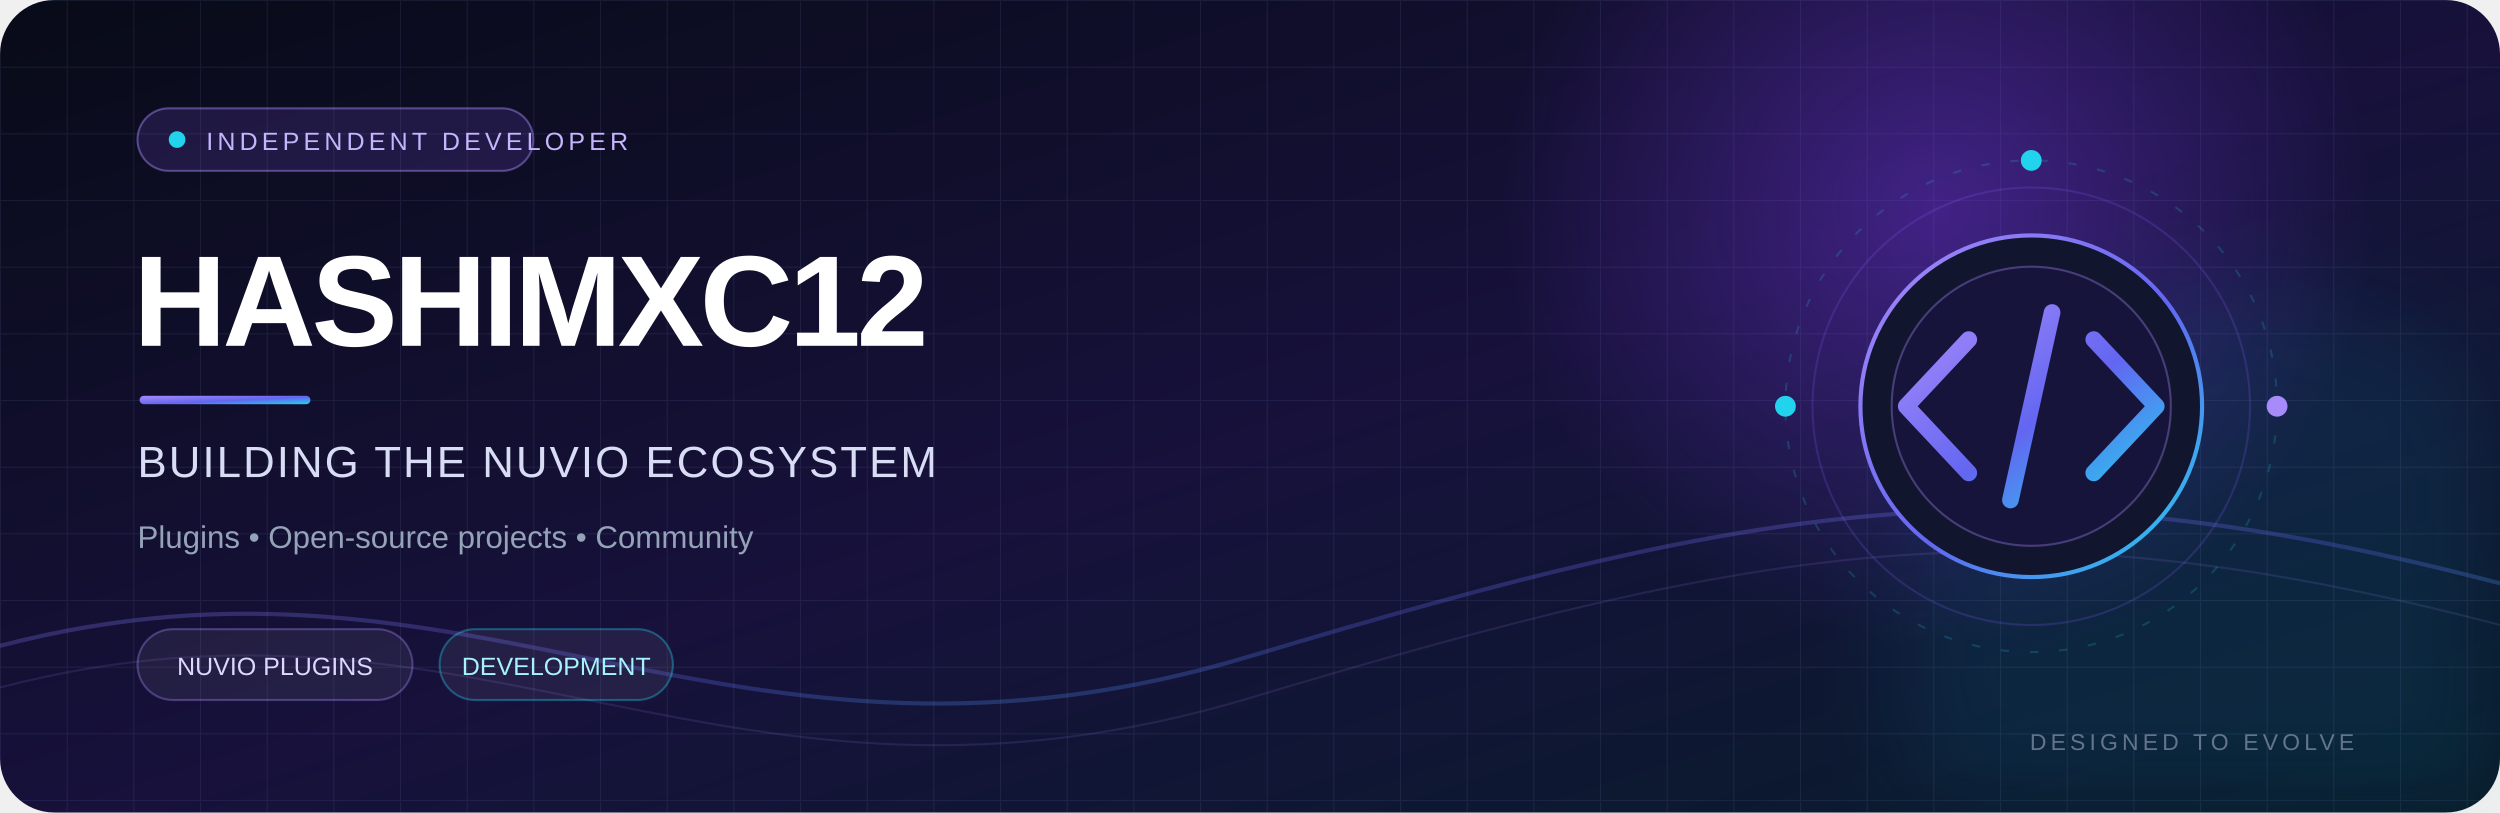
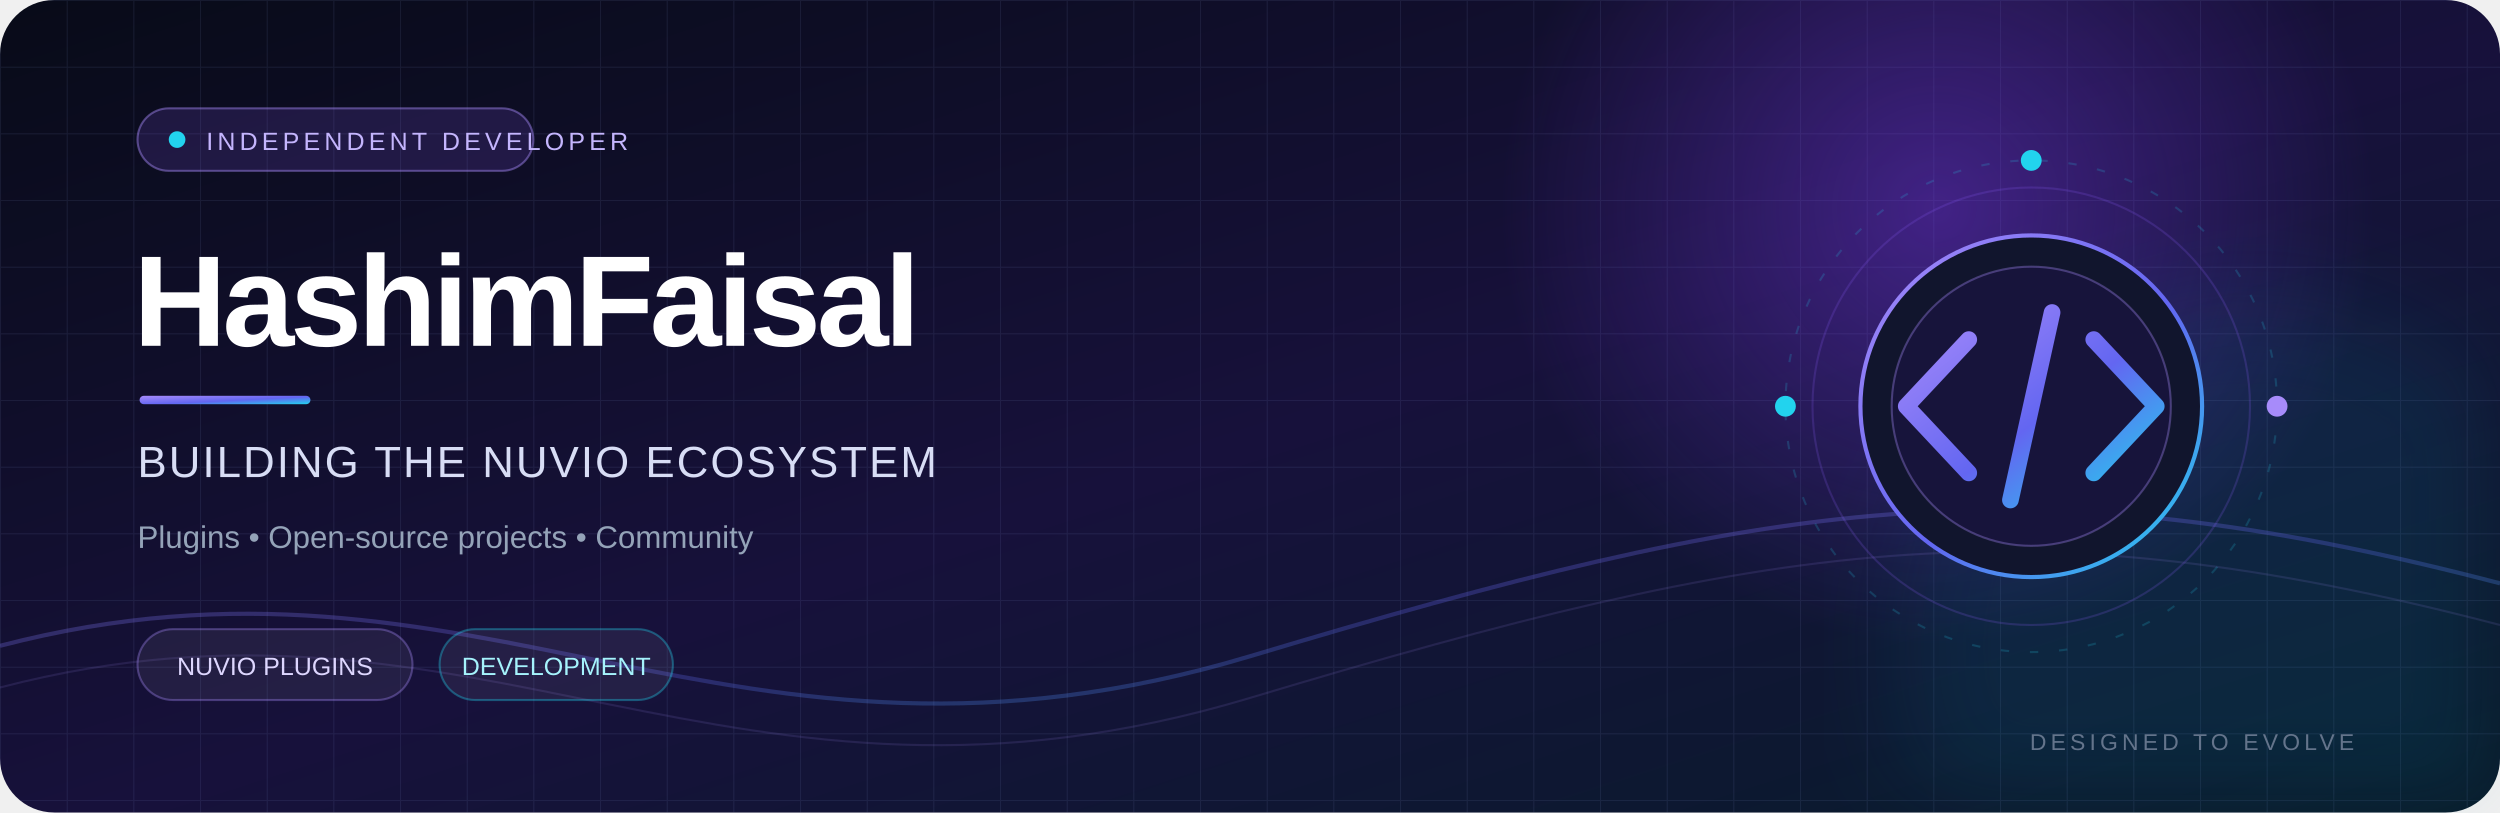
<svg xmlns="http://www.w3.org/2000/svg" width="1200" height="390" viewBox="0 0 1200 390">
  <defs>
    <linearGradient id="bg" x1="0" y1="0" x2="1" y2="1">
      <stop offset="0" stop-color="#080B18" />
      <stop offset=".52" stop-color="#17113B" />
      <stop offset="1" stop-color="#071C2B" />
    </linearGradient>
    <linearGradient id="glow" x1="0" y1="0" x2="1" y2="1">
      <stop stop-color="#A78BFA" />
      <stop offset=".55" stop-color="#6366F1" />
      <stop offset="1" stop-color="#22D3EE" />
    </linearGradient>
    <radialGradient id="orb">
      <stop stop-color="#7C3AED" stop-opacity=".42" />
      <stop offset="1" stop-color="#7C3AED" stop-opacity="0" />
    </radialGradient>
    <pattern id="grid" width="32" height="32" patternUnits="userSpaceOnUse">
      <path d="M32 0H0V32" fill="none" stroke="#A5B4FC" stroke-opacity=".09" />
    </pattern>
    <filter id="blur">
      <feGaussianBlur stdDeviation="24" />
    </filter>
    <filter id="shadow">
      <feGaussianBlur stdDeviation="5" />
    </filter>
  </defs>
  <rect width="1200" height="390" rx="26" fill="url(#bg)" />
  <rect width="1200" height="390" rx="26" fill="url(#grid)" />
  <circle cx="930" cy="100" r="210" fill="url(#orb)" />
  <circle cx="1080" cy="310" r="170" fill="#0891B2" opacity=".12" filter="url(#blur)" />
  <path d="M0 310C230 250 350 390 600 315S970 220 1200 280" fill="none" stroke="url(#glow)" stroke-opacity=".28" stroke-width="2" />
  <path d="M0 330C230 270 350 410 600 335S970 240 1200 300" fill="none" stroke="#A78BFA" stroke-opacity=".13" stroke-width="1" />
  <rect x="66" y="52" width="190" height="30" rx="15" fill="#8B5CF6" fill-opacity=".16" stroke="#A78BFA" stroke-opacity=".45" />
  <circle cx="85" cy="67" r="4" fill="#22D3EE" />
  <text x="99" y="72" fill="#C4B5FD" font-family="Arial,sans-serif" font-size="12" letter-spacing="2">INDEPENDENT DEVELOPER</text>
-   <text x="64" y="166" fill="#FFFFFF" font-family="Arial,sans-serif" font-size="62" font-weight="800" letter-spacing="-2">HASHIMXC12</text>
+   <text x="64" y="166" fill="#FFFFFF" font-family="Arial,sans-serif" font-size="62" font-weight="800" letter-spacing="-2">HashimFaisal</text>
  <rect x="67" y="190" width="82" height="4" rx="2" fill="url(#glow)" />
  <text x="66" y="229" fill="#D8DDF5" font-family="Arial,sans-serif" font-size="21" letter-spacing="1">BUILDING THE NUVIO ECOSYSTEM</text>
  <text x="66" y="263" fill="#94A3B8" font-family="Arial,sans-serif" font-size="15">Plugins • Open-source projects • Community</text>
  <g transform="translate(66 302)">
    <rect width="132" height="34" rx="17" fill="#FFFFFF" fill-opacity=".06" stroke="#A78BFA" stroke-opacity=".35" />
    <text x="66" y="22" fill="#DDD6FE" font-family="Arial,sans-serif" font-size="12" text-anchor="middle">NUVIO PLUGINS</text>
    <rect x="145" width="112" height="34" rx="17" fill="#FFFFFF" fill-opacity=".06" stroke="#22D3EE" stroke-opacity=".35" />
    <text x="201" y="22" fill="#A5F3FC" font-family="Arial,sans-serif" font-size="12" text-anchor="middle">DEVELOPMENT</text>
  </g>
  <g transform="translate(830 80)">
    <circle cx="145" cy="115" r="105" fill="none" stroke="#8B5CF6" stroke-opacity=".2" stroke-width="1" />
    <circle cx="145" cy="115" r="82" fill="#11152D" stroke="url(#glow)" stroke-width="2" />
    <circle cx="145" cy="115" r="67" fill="#17143B" stroke="#A78BFA" stroke-opacity=".35" />
    <path d="M115 83L85 115L115 147M175 83L205 115L175 147M155 70L135 160" fill="none" stroke="url(#glow)" stroke-width="8" stroke-linecap="round" stroke-linejoin="round" />
    <circle cx="145" cy="115" r="118" fill="none" stroke="#22D3EE" stroke-opacity=".18" stroke-dasharray="4 10" />
    <circle cx="145" cy="-3" r="5" fill="#22D3EE" />
    <circle cx="263" cy="115" r="5" fill="#A78BFA" />
    <circle cx="27" cy="115" r="5" fill="#22D3EE" />
  </g>
  <text x="1130" y="360" fill="#64748B" font-family="Arial,sans-serif" font-size="11" text-anchor="end" letter-spacing="2">DESIGNED TO EVOLVE</text>
</svg>
